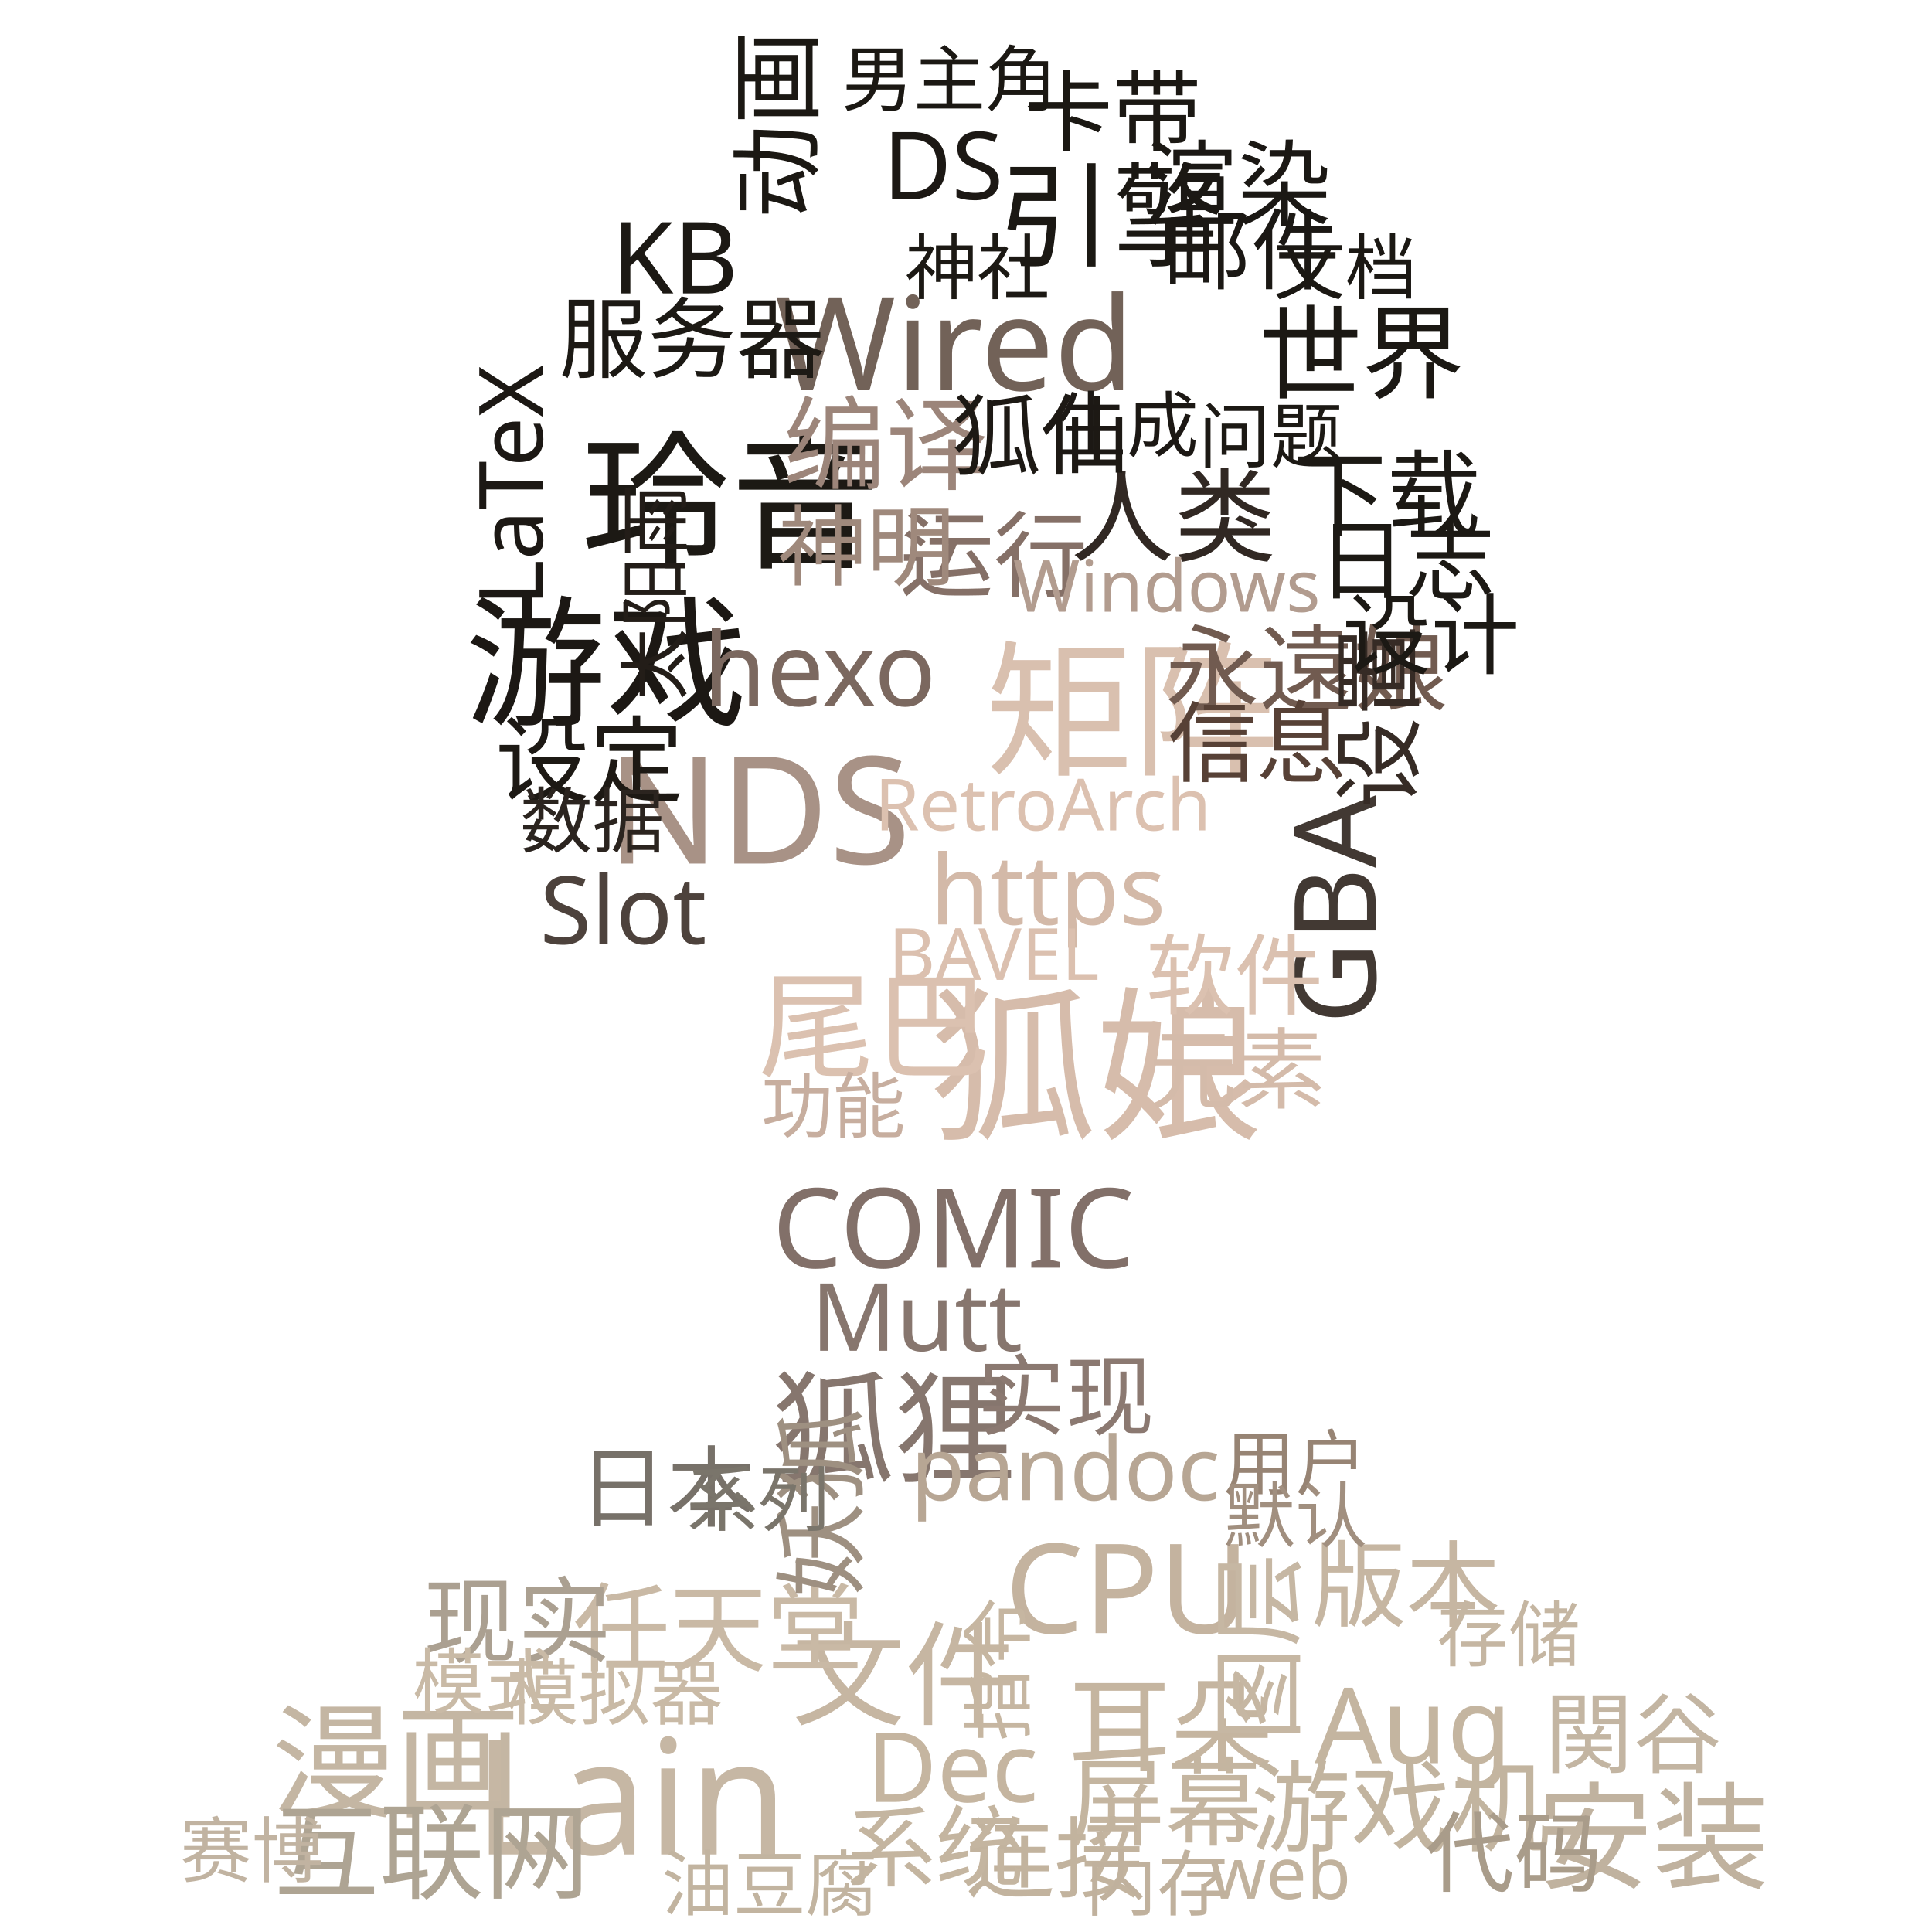
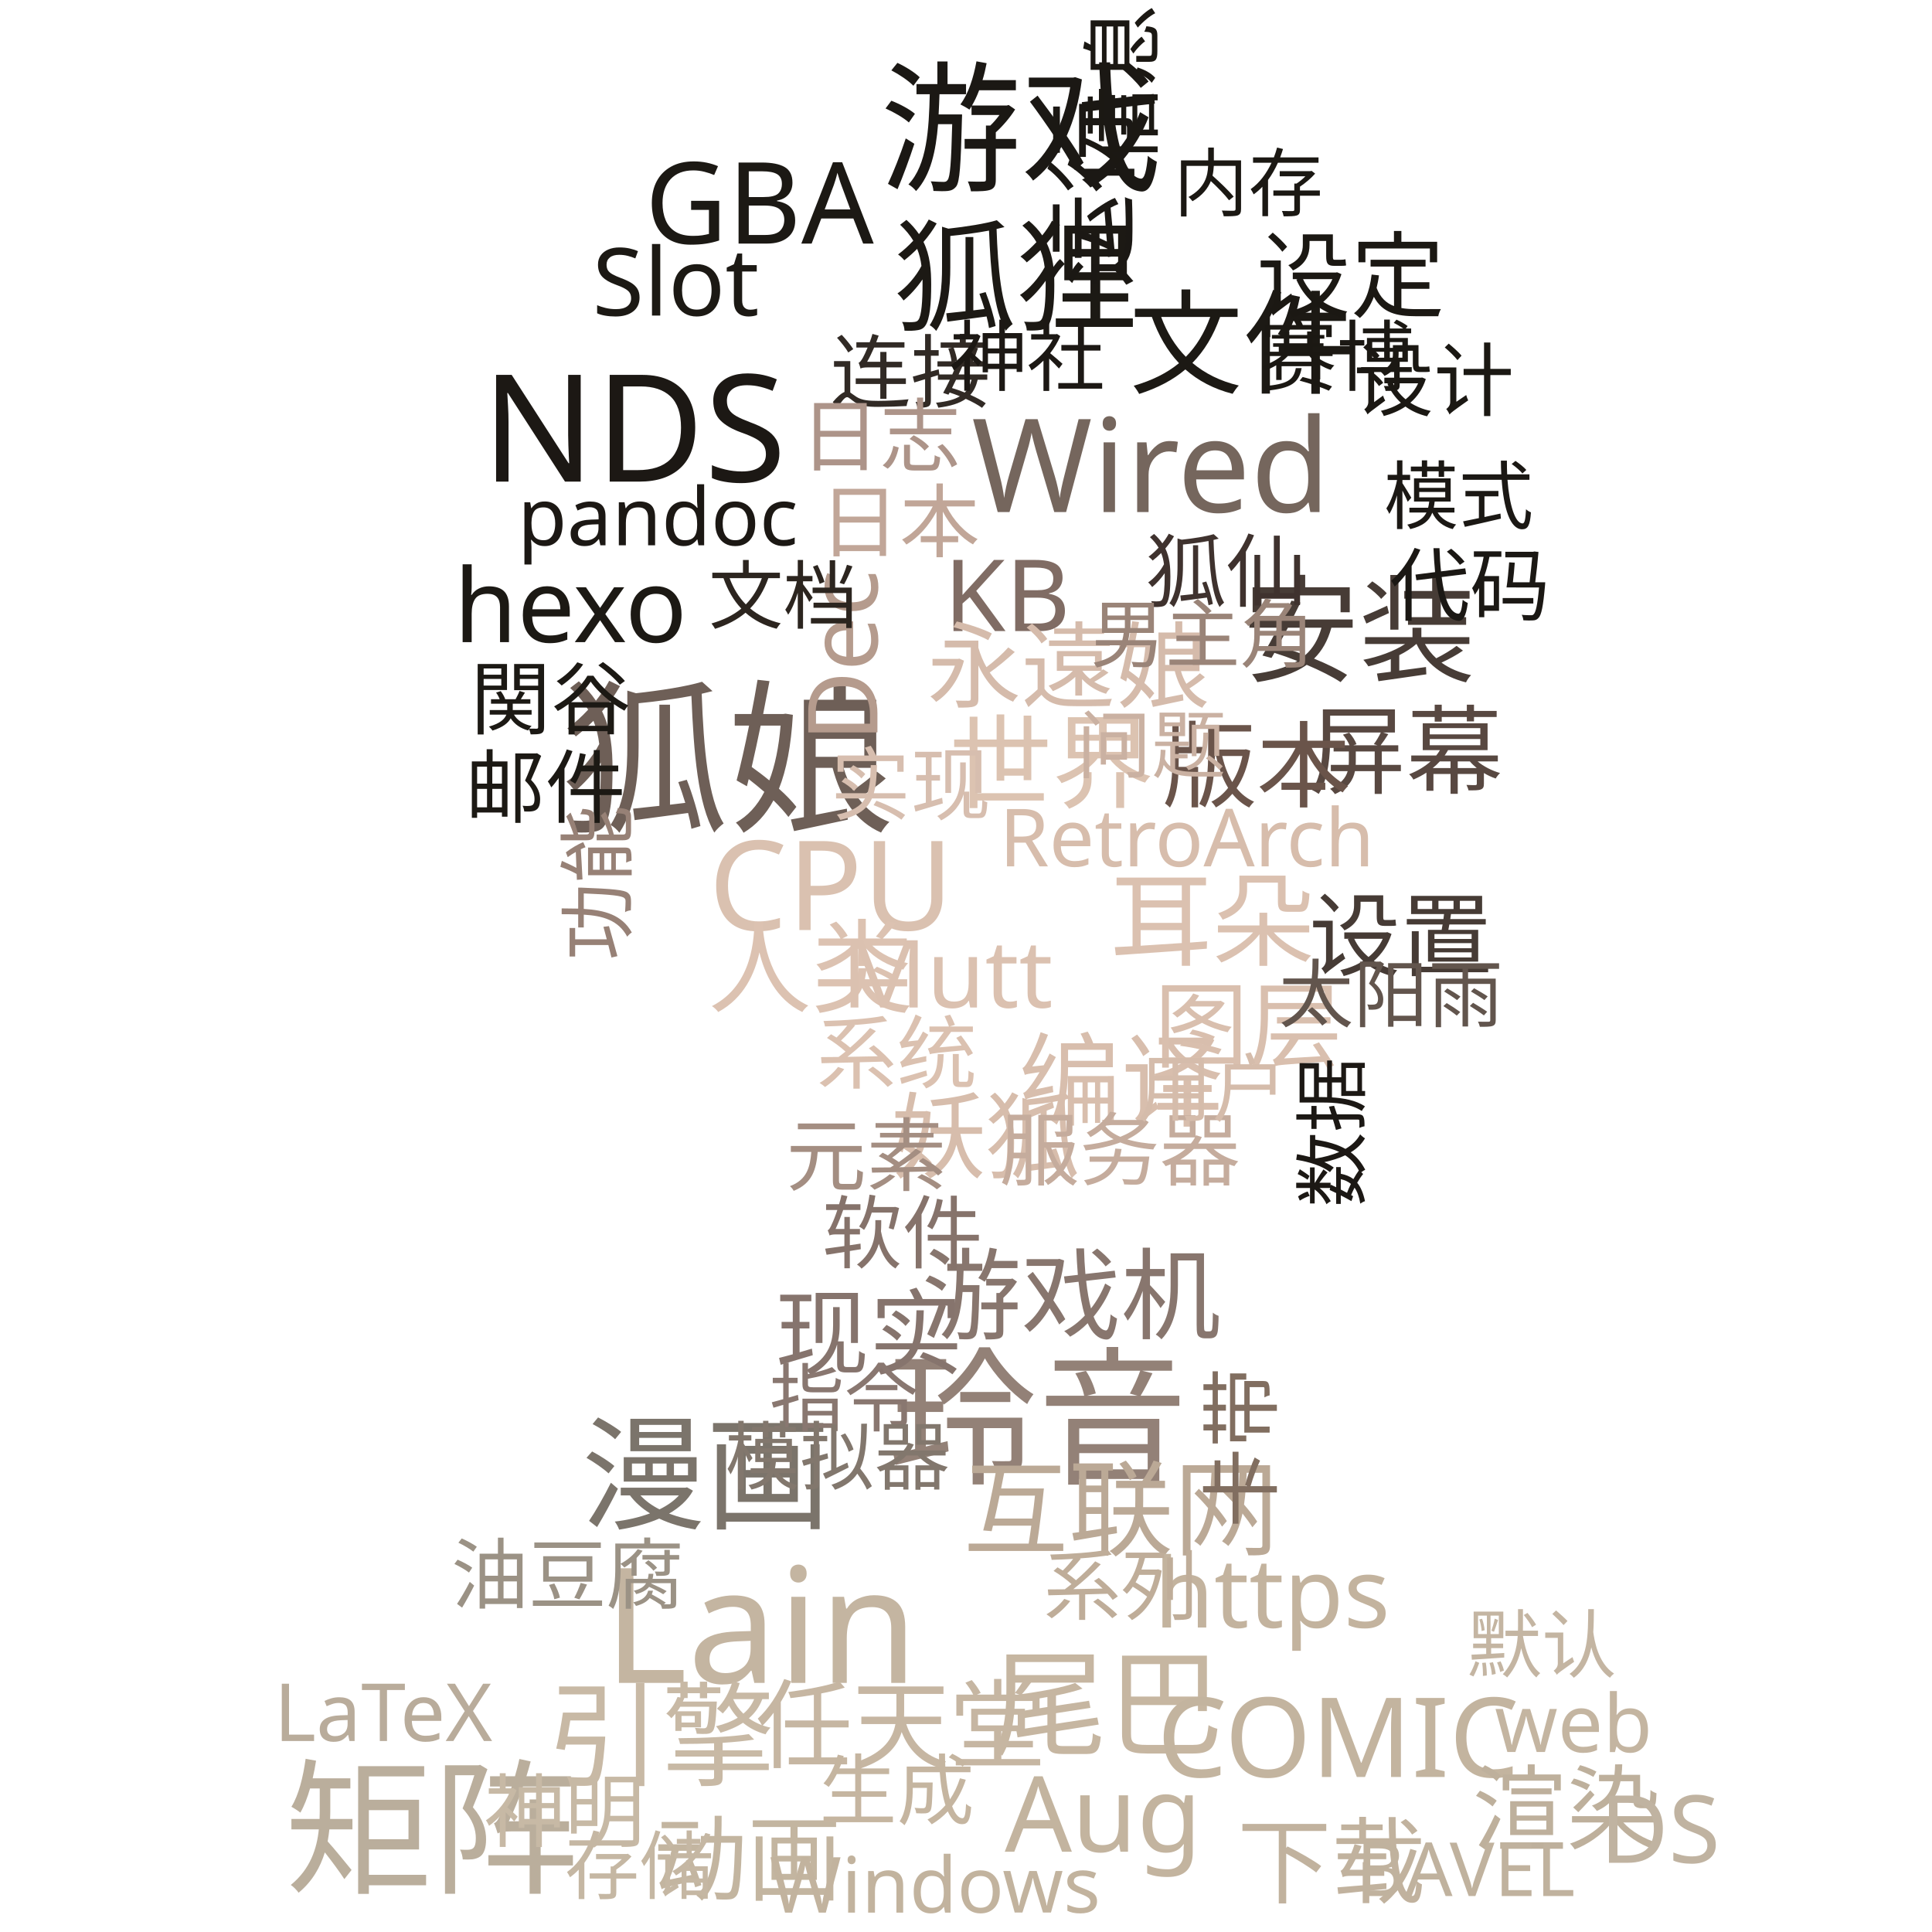
<svg xmlns="http://www.w3.org/2000/svg" width="698" height="698">
  <style>text{font-family:'Droid Sans Mono';font-weight:normal;font-style:normal;}</style>
-   <text transform="translate(336,407)" font-size="60" style="fill:rgb(214, 188, 171)">狐娘</text>
-   <text transform="translate(171,670)" font-size="58" style="fill:rgb(198, 183, 164)">Lain</text>
-   <text transform="translate(219,312)" font-size="54" style="fill:rgb(168, 146, 134)">NDS</text>
-   <text transform="translate(210,201)" font-size="54" style="fill:rgb(28, 25, 20)">玲音</text>
-   <text transform="translate(356,276)" font-size="53" style="fill:rgb(217, 192, 175)">矩阵</text>
-   <text transform="translate(168,258)" font-size="51" style="fill:rgb(28, 24, 20)">游戏</text>
-   <text transform="translate(280,141)" font-size="47" style="fill:rgb(114, 98, 88)">Wired</text>
-   <text transform="translate(98,653)" font-size="45" style="fill:rgb(196, 182, 163)">漫画</text>
-   <text transform="translate(363,590)" font-size="45" style="fill:rgb(196, 179, 159)">CPU</text>
-   <text transform="translate(279,532)" font-size="44" style="fill:rgb(134, 118, 110)">狐狸</text>
-   <text transform="translate(274,386)" font-size="42" style="fill:rgb(219, 193, 176)">尾巴</text>
-   <text transform="translate(555,679)" font-size="42" style="fill:rgb(192, 178, 159)">安装</text>
-   <text transform="translate(286,620)" font-size="41" style="fill:rgb(198, 182, 162)">文件</text>
-   <text transform="translate(361,93)" font-size="41" style="fill:rgb(27, 24, 19)">引擎</text>
-   <text transform="translate(497,370) rotate(-90)" font-size="41" style="fill:rgb(66, 57, 51)">GBA</text>
-   <text transform="translate(279,458)" font-size="40" style="fill:rgb(130, 112, 105)">COMIC</text>
-   <text transform="translate(475,637)" font-size="38" style="fill:rgb(196, 181, 160)">Aug</text>
-   <text transform="translate(99,683)" font-size="38" style="fill:rgb(174, 164, 147)">互联网</text>
-   <text transform="translate(455,141)" font-size="37" style="fill:rgb(27, 24, 19)">世界</text>
-   <text transform="translate(283,174)" font-size="37" style="fill:rgb(156, 133, 122)">编译</text>
-   <text transform="translate(387,200)" font-size="37" style="fill:rgb(49, 40, 35)">人类</text>
-   <text transform="translate(386,637)" font-size="37" style="fill:rgb(197, 181, 160)">耳朵</text>
-   <text transform="translate(254,255)" font-size="37" style="fill:rgb(123, 104, 95)">hexo</text>
-   <text transform="translate(221,106)" font-size="36" style="fill:rgb(28, 25, 20)">KB</text>
-   <text transform="translate(452,666)" font-size="36" style="fill:rgb(194, 180, 159)">游戏机</text>
-   <text transform="translate(386,664)" font-size="35" style="fill:rgb(196, 181, 160)">屏幕</text>
-   <text transform="translate(336,334)" font-size="35" style="fill:rgb(211, 185, 168)">https</text>
-   <text transform="translate(207,601)" font-size="35" style="fill:rgb(201, 185, 165)">任天堂</text>
-   <text transform="translate(313,651)" font-size="35" style="fill:rgb(197, 181, 160)">Dec</text>
-   <text transform="translate(474,585)" font-size="34" style="fill:rgb(198, 182, 162)">版本</text>
-   <text transform="translate(325,213)" font-size="34" style="fill:rgb(133, 112, 103)">运行</text>
-   <text transform="translate(467,191)" font-size="34" style="fill:rgb(28, 25, 20)">下载</text>
-   <text transform="translate(413,79)" font-size="34" style="fill:rgb(27, 24, 20)">渲染</text>
-   <text transform="translate(153,598)" font-size="34" style="fill:rgb(171, 160, 145)">现实</text>
-   <text transform="translate(293,79) rotate(-90)" font-size="34" style="fill:rgb(27, 24, 19)">动画</text>
-   <text transform="translate(421,254)" font-size="34" style="fill:rgb(113, 91, 80)">永遠娘</text>
-   <text transform="translate(467,629) rotate(-90)" font-size="34" style="fill:rgb(198, 183, 163)">图层</text>
-   <text transform="translate(319,72)" font-size="34" style="fill:rgb(28, 24, 20)">DS</text>
-   <text transform="translate(309,577) rotate(-90)" font-size="34" style="fill:rgb(158, 144, 129)">妖狐</text>
-   <text transform="translate(179,287)" font-size="34" style="fill:rgb(29, 25, 20)">设定</text>
-   <text transform="translate(195,341)" font-size="34" style="fill:rgb(77, 66, 60)">Slot</text>
-   <text transform="translate(293,488)" font-size="34" style="fill:rgb(135, 118, 110)">Mutt</text>
-   <text transform="translate(510,292) rotate(-90)" font-size="33" style="fill:rgb(54, 43, 37)">设置</text>
-   <text transform="translate(329,542)" font-size="32" style="fill:rgb(183, 166, 148)">pandoc</text>
-   <text transform="translate(349,683)" font-size="32" style="fill:rgb(194, 179, 158)">连接</text>
-   <text transform="translate(202,134)" font-size="32" style="fill:rgb(28, 25, 20)">服务器</text>
-   <text transform="translate(281,209)" font-size="32" style="fill:rgb(159, 137, 124)">神明</text>
-   <text transform="translate(515,681)" font-size="32" style="fill:rgb(169, 156, 138)">代码</text>
-   <text transform="translate(344,169)" font-size="32" style="fill:rgb(29, 25, 20)">狐仙</text>
-   <text transform="translate(196,219) rotate(-90)" font-size="32" style="fill:rgb(28, 24, 20)">LaTeX</text>
-   <text transform="translate(476,214)" font-size="32" style="fill:rgb(28, 25, 20)">日志</text>
-   <text transform="translate(209,549)" font-size="32" style="fill:rgb(119, 113, 105)">日本</text>
-   <text transform="translate(415,398)" font-size="32" style="fill:rgb(212, 187, 170)">元素</text>
-   <text transform="translate(353,516)" font-size="32" style="fill:rgb(139, 121, 113)">实现</text>
-   <text transform="translate(558,638)" font-size="32" style="fill:rgb(195, 181, 162)">関谷</text>
-   <text transform="translate(485,241)" font-size="32" style="fill:rgb(28, 25, 20)">设计</text>
-   <text transform="translate(306,679)" font-size="32" style="fill:rgb(196, 181, 160)">系统</text>
-   <text transform="translate(422,280)" font-size="32" style="fill:rgb(87, 65, 54)">信息</text>
-   <text transform="translate(370,52)" font-size="32" style="fill:rgb(27, 24, 19)">卡带</text>
-   <text transform="translate(420,102)" font-size="32" style="fill:rgb(27, 24, 20)">邮件</text>
-   <text transform="translate(414,364)" font-size="32" style="fill:rgb(219, 193, 176)">软件</text>
-   <text transform="translate(316,300)" font-size="26" style="fill:rgb(220, 193, 176)">RetroArch</text>
-   <text transform="translate(437,686)" font-size="26" style="fill:rgb(193, 178, 157)">web</text>
-   <text transform="translate(366,221)" font-size="26" style="fill:rgb(178, 156, 143)">Windows</text>
-   <text transform="translate(381,163)" font-size="26" style="fill:rgb(28, 24, 20)">生成</text>
-   <text transform="translate(275,409)" font-size="26" style="fill:rgb(199, 174, 159)">功能</text>
-   <text transform="translate(239,690)" font-size="26" style="fill:rgb(194, 180, 160)">油豆腐</text>
-   <text transform="translate(65,678)" font-size="26" style="fill:rgb(193, 179, 161)">赛博</text>
-   <text transform="translate(248,551)" font-size="26" style="fill:rgb(122, 117, 107)">系列</text>
-   <text transform="translate(327,106)" font-size="26" style="fill:rgb(28, 25, 20)">神社</text>
-   <text transform="translate(149,617)" font-size="26" style="fill:rgb(201, 186, 166)">模式</text>
-   <text transform="translate(246,253) rotate(-90)" font-size="26" style="fill:rgb(35, 29, 24)">太阳雨</text>
-   <text transform="translate(370,629) rotate(-90)" font-size="26" style="fill:rgb(198, 182, 161)">指令</text>
-   <text transform="translate(321,354)" font-size="26" style="fill:rgb(219, 192, 175)">BAVEL</text>
-   <text transform="translate(183,621)" font-size="26" style="fill:rgb(201, 186, 166)">模拟器</text>
-   <text transform="translate(188,306)" font-size="26" style="fill:rgb(43, 36, 31)">数据</text>
-   <text transform="translate(433,167)" font-size="26" style="fill:rgb(28, 25, 20)">问题</text>
-   <text transform="translate(304,38)" font-size="26" style="fill:rgb(27, 24, 19)">男主角</text>
-   <text transform="translate(519,600)" font-size="26" style="fill:rgb(197, 182, 162)">存储</text>
-   <text transform="translate(460,106)" font-size="26" style="fill:rgb(27, 24, 19)">文档</text>
-   <text transform="translate(392,690)" font-size="26" style="fill:rgb(192, 177, 157)">内存</text>
-   <text transform="translate(442,538)" font-size="26" style="fill:rgb(151, 132, 116)">用户</text>
-   <text transform="translate(442,557)" font-size="26" style="fill:rgb(161, 143, 127)">默认</text>
+   <text transform="translate(203,296)" font-size="60" style="fill:rgb(110, 95, 87)">狐娘</text>
+   <text transform="translate(218,608)" font-size="58" style="fill:rgb(196, 181, 161)">Lain</text>
+   <text transform="translate(174,174)" font-size="54" style="fill:rgb(28, 24, 20)">NDS</text>
+   <text transform="translate(321,532)" font-size="54" style="fill:rgb(147, 129, 119)">玲音</text>
+   <text transform="translate(103,680)" font-size="53" style="fill:rgb(186, 174, 156)">矩阵</text>
+   <text transform="translate(318,65)" font-size="51" style="fill:rgb(27, 24, 20)">游戏</text>
+   <text transform="translate(351,185)" font-size="47" style="fill:rgb(117, 102, 93)">Wired</text>
+   <text transform="translate(210,549)" font-size="45" style="fill:rgb(123, 116, 107)">漫画</text>
+   <text transform="translate(256,336)" font-size="45" style="fill:rgb(218, 193, 176)">CPU</text>
+   <text transform="translate(323,116)" font-size="44" style="fill:rgb(28, 25, 20)">狐狸</text>
+   <text transform="translate(358,631)" font-size="42" style="fill:rgb(198, 182, 161)">尾巴</text>
+   <text transform="translate(449,243)" font-size="42" style="fill:rgb(71, 60, 54)">安装</text>
+   <text transform="translate(408,139)" font-size="41" style="fill:rgb(28, 25, 20)">文件</text>
+   <text transform="translate(198,642)" font-size="41" style="fill:rgb(200, 185, 165)">引擎</text>
+   <text transform="translate(233,88)" font-size="41" style="fill:rgb(28, 25, 20)">GBA</text>
+   <text transform="translate(418,642)" font-size="40" style="fill:rgb(195, 180, 159)">COMIC</text>
+   <text transform="translate(363,669)" font-size="38" style="fill:rgb(195, 180, 159)">Aug</text>
+   <text transform="translate(348,559)" font-size="38" style="fill:rgb(187, 169, 150)">互联网</text>
+   <text transform="translate(343,289)" font-size="37" style="fill:rgb(220, 195, 177)">世界</text>
+   <text transform="translate(368,404)" font-size="37" style="fill:rgb(216, 190, 173)">编译</text>
+   <text transform="translate(256,363)" font-size="37" style="fill:rgb(220, 194, 177)">人类</text>
+   <text transform="translate(401,346)" font-size="37" style="fill:rgb(219, 193, 176)">耳朵</text>
+   <text transform="translate(164,232)" font-size="37" style="fill:rgb(28, 25, 20)">hexo</text>
+   <text transform="translate(341,228)" font-size="36" style="fill:rgb(128, 108, 100)">KB</text>
+   <text transform="translate(333,481)" font-size="36" style="fill:rgb(136, 118, 110)">游戏机</text>
+   <text transform="translate(473,284)" font-size="35" style="fill:rgb(88, 72, 65)">屏幕</text>
+   <text transform="translate(417,588)" font-size="35" style="fill:rgb(195, 179, 158)">https</text>
+   <text transform="translate(273,636)" font-size="35" style="fill:rgb(198, 182, 162)">任天堂</text>
+   <text transform="translate(317,268) rotate(-90)" font-size="35" style="fill:rgb(181, 155, 141)">Dec</text>
+   <text transform="translate(420,289)" font-size="34" style="fill:rgb(106, 84, 74)">版本</text>
+   <text transform="translate(407,104) rotate(-90)" font-size="34" style="fill:rgb(27, 24, 20)">运行</text>
+   <text transform="translate(447,685)" font-size="34" style="fill:rgb(193, 178, 158)">下载</text>
+   <text transform="translate(532,666)" font-size="34" style="fill:rgb(190, 176, 156)">渲染</text>
+   <text transform="translate(280,494)" font-size="34" style="fill:rgb(134, 116, 109)">现实</text>
+   <text transform="translate(236,684)" font-size="34" style="fill:rgb(195, 181, 160)">动画</text>
+   <text transform="translate(335,253)" font-size="34" style="fill:rgb(213, 187, 171)">永遠娘</text>
+   <text transform="translate(417,383)" font-size="34" style="fill:rgb(217, 191, 174)">图层</text>
+   <text transform="translate(578,673)" font-size="34" style="fill:rgb(192, 179, 161)">DS</text>
+   <text transform="translate(322,423)" font-size="34" style="fill:rgb(215, 189, 172)">妖狐</text>
+   <text transform="translate(454,112)" font-size="34" style="fill:rgb(27, 24, 19)">设定</text>
+   <text transform="translate(214,114)" font-size="34" style="fill:rgb(28, 25, 20)">Slot</text>
+   <text transform="translate(304,364)" font-size="34" style="fill:rgb(219, 193, 176)">Mutt</text>
+   <text transform="translate(473,350)" font-size="33" style="fill:rgb(70, 59, 53)">设置</text>
+   <text transform="translate(187,197)" font-size="29" style="fill:rgb(28, 24, 20)">pandoc</text>
+   <text transform="translate(300,145)" font-size="29" style="fill:rgb(49, 42, 37)">连接</text>
+   <text transform="translate(361,426)" font-size="29" style="fill:rgb(197, 172, 157)">服务器</text>
+   <text transform="translate(175,665)" font-size="29" style="fill:rgb(199, 185, 165)">神明</text>
+   <text transform="translate(502,222)" font-size="29" style="fill:rgb(27, 24, 20)">代码</text>
+   <text transform="translate(414,217)" font-size="29" style="fill:rgb(63, 50, 46)">狐仙</text>
+   <text transform="translate(99,629)" font-size="29" style="fill:rgb(185, 172, 155)">LaTeX</text>
+   <text transform="translate(289,168)" font-size="29" style="fill:rgb(173, 148, 137)">日志</text>
+   <text transform="translate(296,199)" font-size="29" style="fill:rgb(193, 166, 152)">日本</text>
+   <text transform="translate(284,428)" font-size="29" style="fill:rgb(164, 142, 130)">元素</text>
+   <text transform="translate(300,294)" font-size="29" style="fill:rgb(215, 190, 175)">实现</text>
+   <text transform="translate(170,263)" font-size="29" style="fill:rgb(28, 25, 20)">関谷</text>
+   <text transform="translate(489,148)" font-size="29" style="fill:rgb(27, 24, 19)">设计</text>
+   <text transform="translate(295,391)" font-size="29" style="fill:rgb(219, 193, 176)">系统</text>
+   <text transform="translate(416,60) rotate(-90)" font-size="29" style="fill:rgb(27, 24, 19)">信息</text>
+   <text transform="translate(459,552) rotate(-90)" font-size="29" style="fill:rgb(129, 110, 96)">卡带</text>
+   <text transform="translate(168,295)" font-size="29" style="fill:rgb(28, 25, 20)">邮件</text>
+   <text transform="translate(297,456)" font-size="29" style="fill:rgb(134, 115, 107)">软件</text>
+   <text transform="translate(361,313)" font-size="29" style="fill:rgb(215, 189, 172)">RetroArch</text>
+   <text transform="translate(540,633)" font-size="29" style="fill:rgb(196, 181, 161)">web</text>
+   <text transform="translate(278,691)" font-size="28" style="fill:rgb(194, 179, 158)">Windows</text>
+   <text transform="translate(296,657)" font-size="28" style="fill:rgb(197, 181, 160)">生成</text>
+   <text transform="translate(226,347) rotate(-90)" font-size="28" style="fill:rgb(151, 129, 118)">功能</text>
+   <text transform="translate(163,579)" font-size="28" style="fill:rgb(155, 146, 133)">油豆腐</text>
+   <text transform="translate(455,139)" font-size="28" style="fill:rgb(27, 24, 19)">赛博</text>
+   <text transform="translate(377,583)" font-size="28" style="fill:rgb(191, 173, 153)">系列</text>
+   <text transform="translate(343,139)" font-size="28" style="fill:rgb(28, 24, 20)">神社</text>
+   <text transform="translate(500,189)" font-size="27" style="fill:rgb(27, 24, 20)">模式</text>
+   <text transform="translate(462,369)" font-size="27" style="fill:rgb(98, 85, 77)">太阳雨</text>
+   <text transform="translate(278,515)" font-size="27" style="fill:rgb(137, 119, 112)">指令</text>
+   <text transform="translate(490,685)" font-size="27" style="fill:rgb(192, 178, 158)">BAVEL</text>
+   <text transform="translate(262,536)" font-size="27" style="fill:rgb(130, 119, 109)">模拟器</text>
+   <text transform="translate(491,436) rotate(-90)" font-size="27" style="fill:rgb(28, 24, 20)">数据</text>
+   <text transform="translate(389,279)" font-size="27" style="fill:rgb(202, 177, 162)">问题</text>
+   <text transform="translate(394,239)" font-size="27" style="fill:rgb(154, 132, 120)">男主角</text>
+   <text transform="translate(204,684)" font-size="27" style="fill:rgb(197, 183, 163)">存储</text>
+   <text transform="translate(256,225)" font-size="27" style="fill:rgb(44, 37, 31)">文档</text>
+   <text transform="translate(424,76)" font-size="27" style="fill:rgb(27, 24, 19)">内存</text>
+   <text transform="translate(411,403)" font-size="27" style="fill:rgb(213, 188, 171)">用户</text>
+   <text transform="translate(530,604)" font-size="27" style="fill:rgb(196, 181, 162)">默认</text>
</svg>
